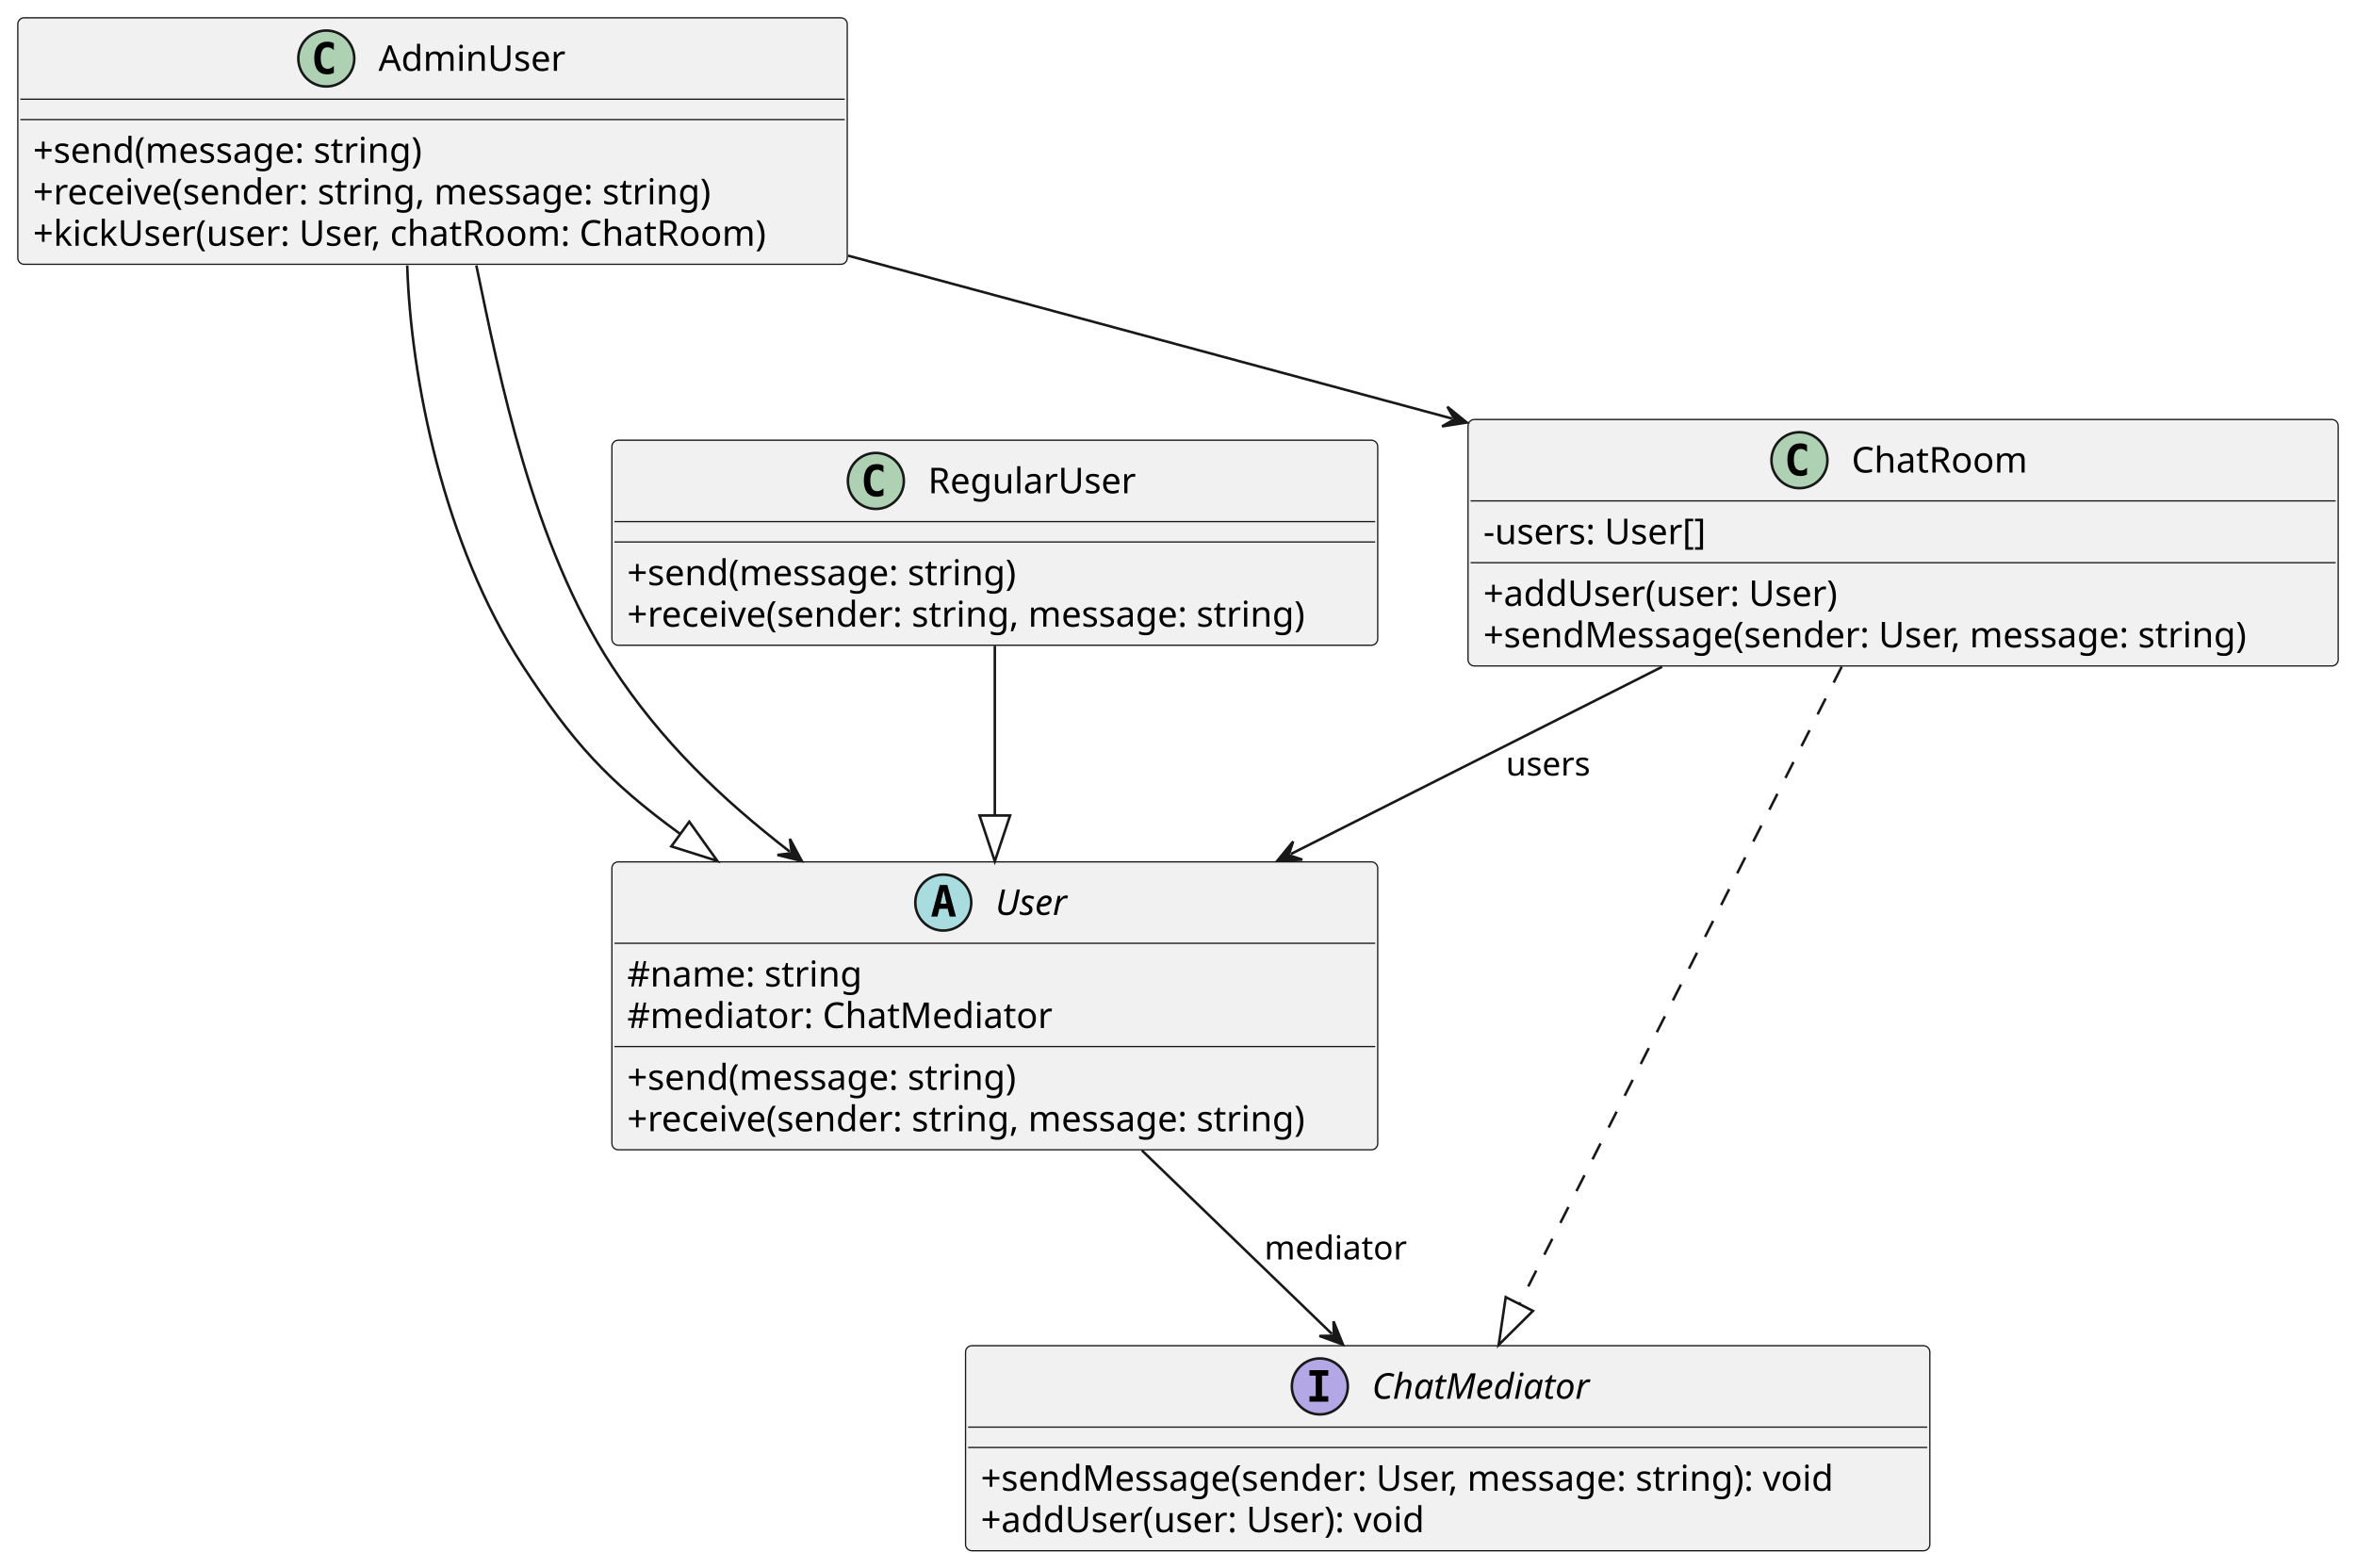
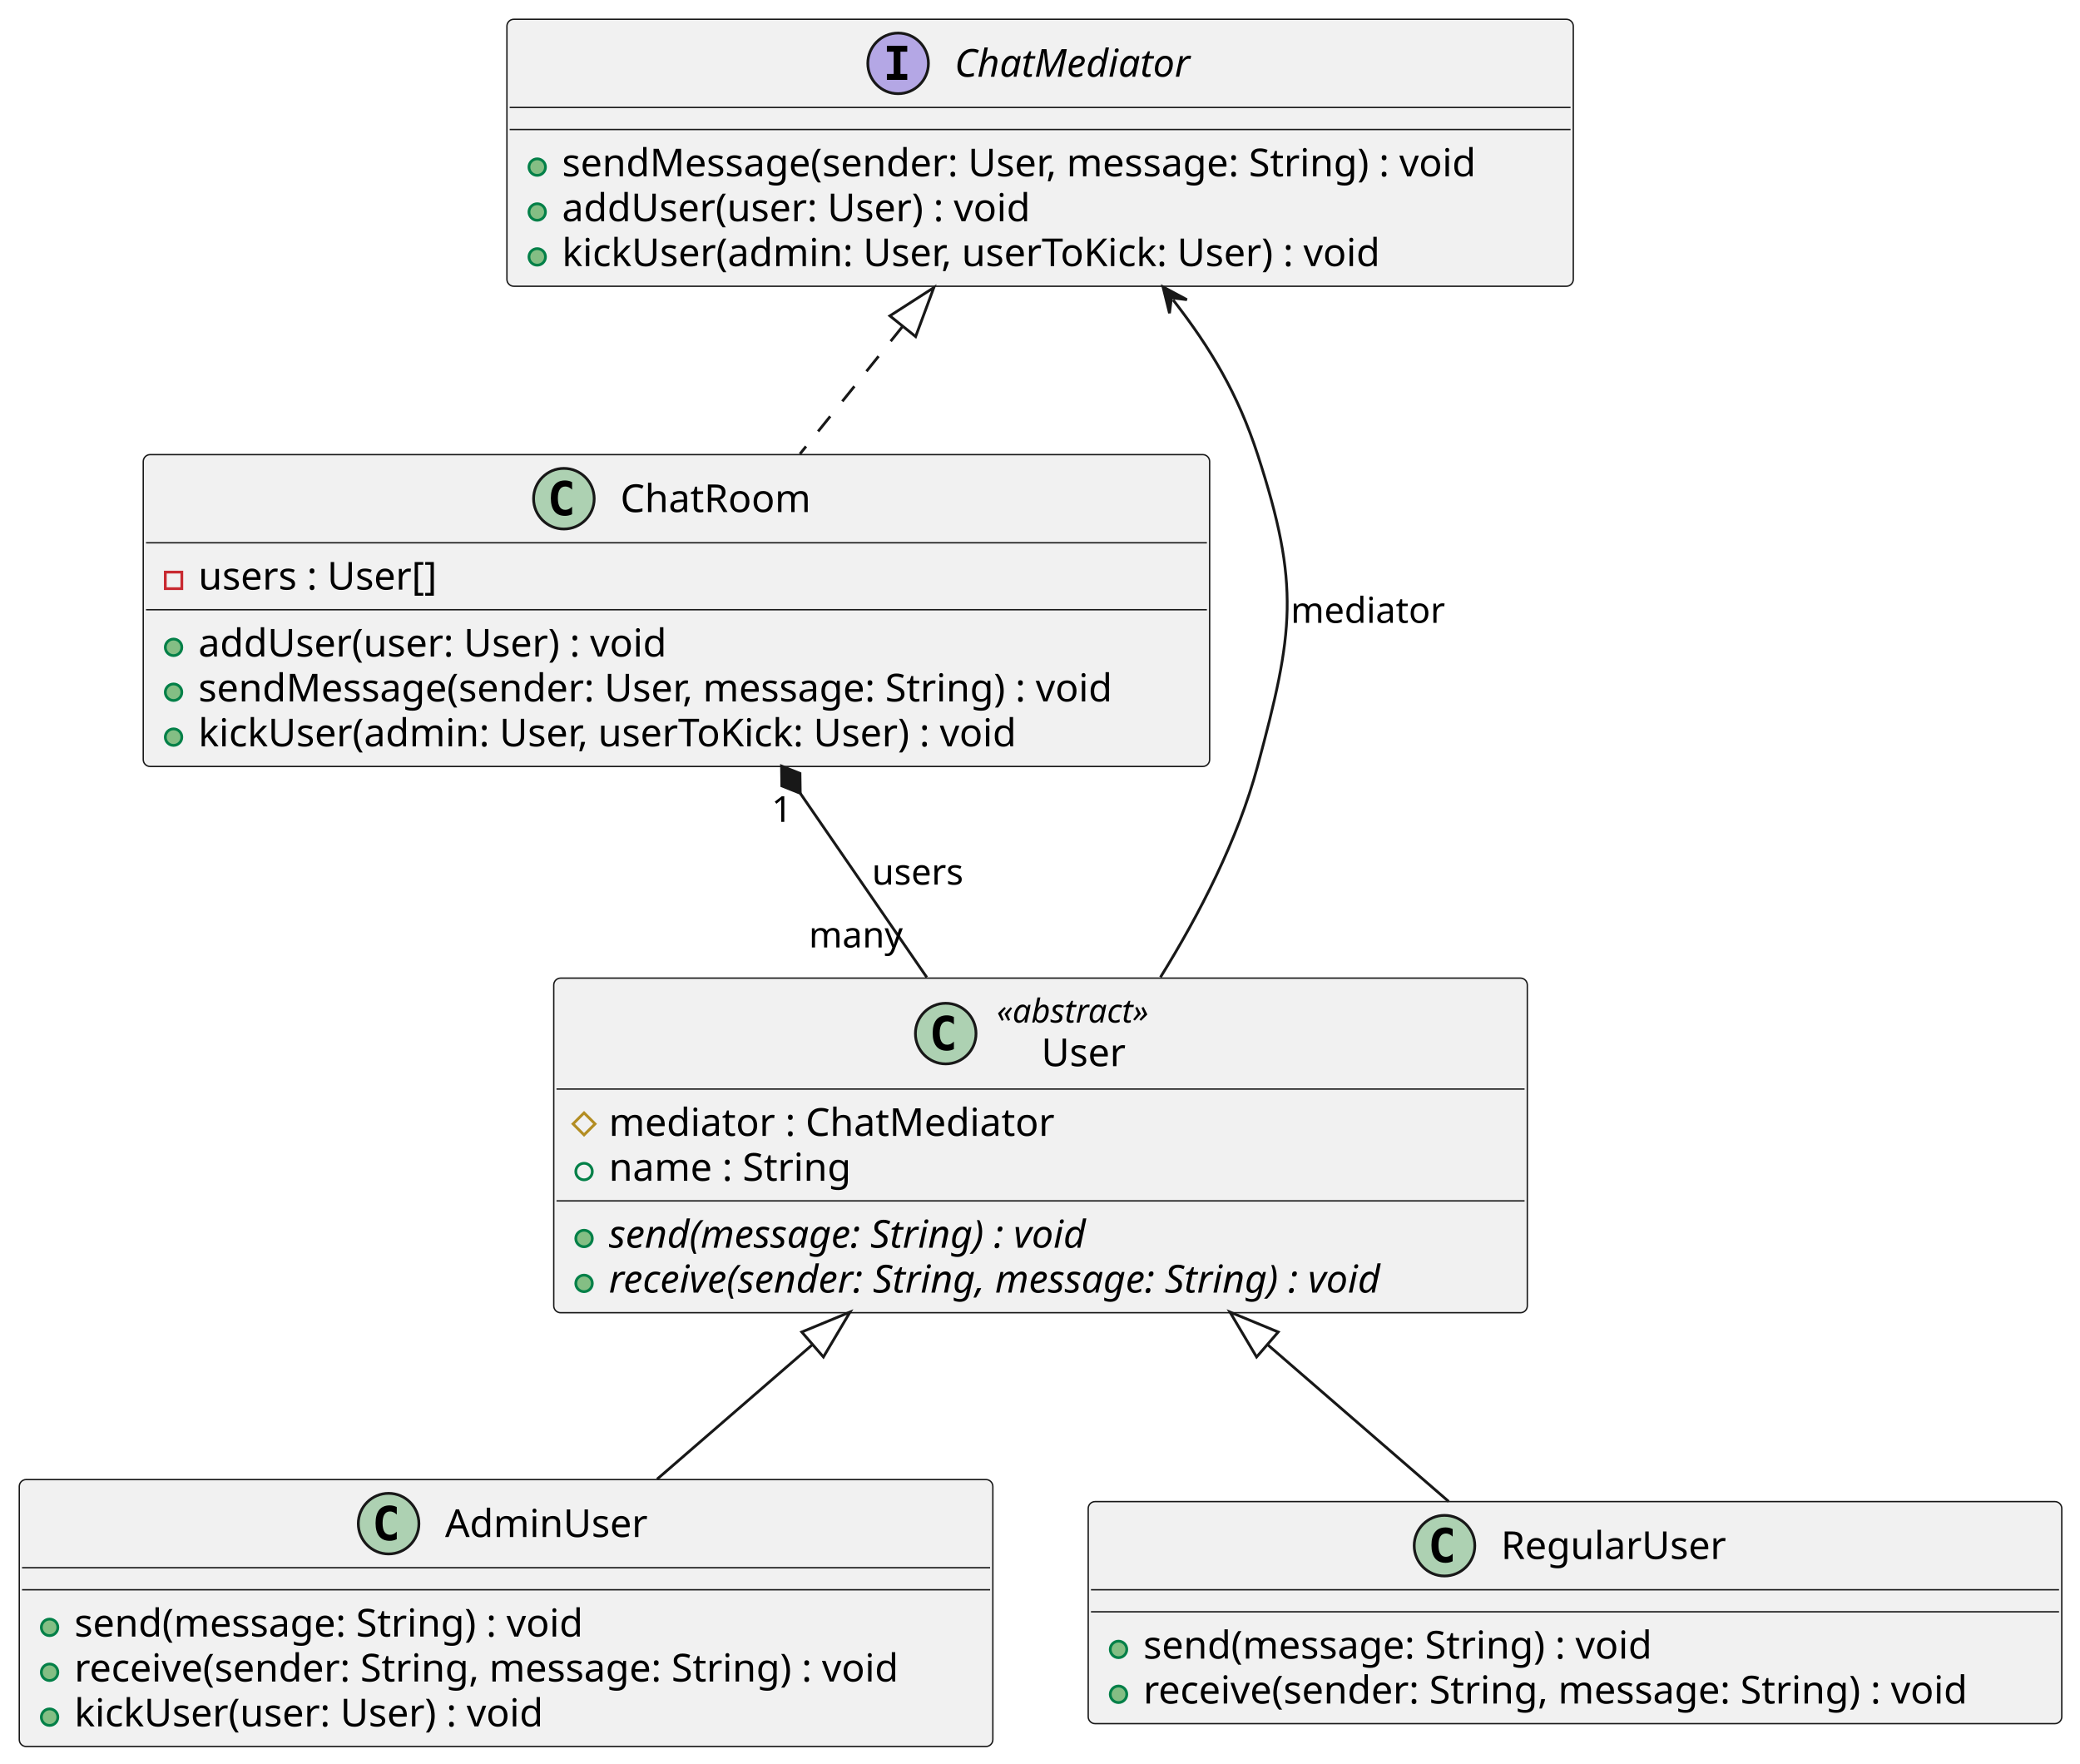
- <svg xmlns="http://www.w3.org/2000/svg" contentStyleType="text/css" height="616px" preserveAspectRatio="none" style="width:926px;height:616px;background:#FFFFFF;" version="1.1" viewBox="0 0 926 616" width="926px" zoomAndPan="magnify">
+ <svg xmlns="http://www.w3.org/2000/svg" contentStyleType="text/css" data-diagram-type="CLASS" height="640px" preserveAspectRatio="none" style="width:755px;height:640px;background:#FFFFFF;" version="1.1" viewBox="0 0 755 640" width="755px" zoomAndPan="magnify">
  <defs />
  <g>
-     <g id="elem_ChatMediator">
-       <rect codeLine="3" fill="#F1F1F1" height="80.594" id="ChatMediator" rx="2.5" ry="2.5" style="stroke:#181818;stroke-width:0.5;" width="379" x="379.5" y="528.97" />
-       <ellipse cx="518.75" cy="544.97" fill="#B4A7E5" rx="11" ry="11" style="stroke:#181818;stroke-width:1.0;" />
-       <path d="M514.672,540.736 L514.672,538.579 L522.062,538.579 L522.062,540.736 L519.594,540.736 L519.594,548.814 L522.062,548.814 L522.062,550.97 L514.672,550.97 L514.672,548.814 L517.141,548.814 L517.141,540.736 L514.672,540.736 Z " fill="#000000" />
-       <text fill="#000000" font-family="sans-serif" font-size="14" font-style="italic" lengthAdjust="spacing" textLength="92" x="539.25" y="549.817">ChatMediator</text>
-       <line style="stroke:#181818;stroke-width:0.5;" x1="380.5" x2="757.5" y1="560.97" y2="560.97" />
-       <line style="stroke:#181818;stroke-width:0.5;" x1="380.5" x2="757.5" y1="568.97" y2="568.97" />
-       <text fill="#000000" font-family="sans-serif" font-size="14" lengthAdjust="spacing" textLength="367" x="385.5" y="585.965">+sendMessage(sender: User, message: string): void</text>
-       <text fill="#000000" font-family="sans-serif" font-size="14" lengthAdjust="spacing" textLength="189" x="385.5" y="602.262">+addUser(user: User): void</text>
+     <g class="entity" data-entity="ChatMediator" data-source-line="1" data-uid="ent0002" id="entity_ChatMediator">
+       <rect fill="#F1F1F1" height="96.891" rx="2.5" ry="2.5" style="stroke:#181818;stroke-width:0.5;" width="387.074" x="184" y="7" />
+       <ellipse cx="326" cy="23" fill="#B4A7E5" rx="11" ry="11" style="stroke:#181818;stroke-width:1;" />
+       <path d="M321.921,18.766 L321.921,16.609 L329.312,16.609 L329.312,18.766 L326.843,18.766 L326.843,26.844 L329.312,26.844 L329.312,29 L321.921,29 L321.921,26.844 L324.39,26.844 L324.39,18.766 L321.921,18.766 Z " fill="#000000" />
+       <text fill="#000000" font-family="sans-serif" font-size="14" font-style="italic" lengthAdjust="spacing" textLength="94.575" x="346.5" y="27.847">ChatMediator</text>
+       <line style="stroke:#181818;stroke-width:0.5;" x1="185" x2="570.074" y1="39" y2="39" />
+       <line style="stroke:#181818;stroke-width:0.5;" x1="185" x2="570.074" y1="47" y2="47" />
+       <ellipse cx="195" cy="60.648" fill="#84BE84" rx="3" ry="3" style="stroke:#038048;stroke-width:1;" />
+       <text fill="#000000" font-family="sans-serif" font-size="14" lengthAdjust="spacing" textLength="361.074" x="204" y="63.995">sendMessage(sender: User, message: String) : void</text>
+       <ellipse cx="195" cy="76.945" fill="#84BE84" rx="3" ry="3" style="stroke:#038048;stroke-width:1;" />
+       <text fill="#000000" font-family="sans-serif" font-size="14" lengthAdjust="spacing" textLength="184.044" x="204" y="80.292">addUser(user: User) : void</text>
+       <ellipse cx="195" cy="93.242" fill="#84BE84" rx="3" ry="3" style="stroke:#038048;stroke-width:1;" />
+       <text fill="#000000" font-family="sans-serif" font-size="14" lengthAdjust="spacing" textLength="325.329" x="204" y="96.589">kickUser(admin: User, userToKick: User) : void</text>
    </g>
-     <g id="elem_User">
-       <rect codeLine="8" fill="#F1F1F1" height="113.188" id="User" rx="2.5" ry="2.5" style="stroke:#181818;stroke-width:0.5;" width="301" x="240.5" y="338.78" />
-       <ellipse cx="370.75" cy="354.78" fill="#A9DCDF" rx="11" ry="11" style="stroke:#181818;stroke-width:1.0;" />
-       <path d="M370.859,350.124 L369.703,355.202 L372.031,355.202 L370.859,350.124 Z M369.375,347.889 L372.359,347.889 L375.719,360.28 L373.266,360.28 L372.5,357.217 L369.219,357.217 L368.469,360.28 L366.031,360.28 L369.375,347.889 Z " fill="#000000" />
-       <text fill="#000000" font-family="sans-serif" font-size="14" font-style="italic" lengthAdjust="spacing" textLength="32" x="391.25" y="359.627">User</text>
-       <line style="stroke:#181818;stroke-width:0.5;" x1="241.5" x2="540.5" y1="370.78" y2="370.78" />
-       <text fill="#000000" font-family="sans-serif" font-size="14" lengthAdjust="spacing" textLength="99" x="246.5" y="387.775">#name: string</text>
-       <text fill="#000000" font-family="sans-serif" font-size="14" lengthAdjust="spacing" textLength="174" x="246.5" y="404.072">#mediator: ChatMediator</text>
-       <line style="stroke:#181818;stroke-width:0.5;" x1="241.5" x2="540.5" y1="411.374" y2="411.374" />
-       <text fill="#000000" font-family="sans-serif" font-size="14" lengthAdjust="spacing" textLength="169" x="246.5" y="428.369">+send(message: string)</text>
-       <text fill="#000000" font-family="sans-serif" font-size="14" lengthAdjust="spacing" textLength="289" x="246.5" y="444.666">+receive(sender: string, message: string)</text>
+     <g class="entity" data-entity="ChatRoom" data-source-line="7" data-uid="ent0003" id="entity_ChatRoom">
+       <rect fill="#F1F1F1" height="113.188" rx="2.5" ry="2.5" style="stroke:#181818;stroke-width:0.5;" width="387.074" x="52" y="165" />
+       <ellipse cx="204.681" cy="181" fill="#ADD1B2" rx="11" ry="11" style="stroke:#181818;stroke-width:1;" />
+       <path d="M207.649,186.641 Q207.071,186.938 206.431,187.078 Q205.79,187.234 205.087,187.234 Q202.587,187.234 201.259,185.594 Q199.946,183.938 199.946,180.812 Q199.946,177.688 201.259,176.031 Q202.587,174.375 205.087,174.375 Q205.79,174.375 206.431,174.531 Q207.087,174.688 207.649,174.984 L207.649,177.703 Q207.024,177.125 206.431,176.859 Q205.837,176.578 205.212,176.578 Q203.868,176.578 203.181,177.656 Q202.493,178.719 202.493,180.812 Q202.493,182.906 203.181,183.984 Q203.868,185.047 205.212,185.047 Q205.837,185.047 206.431,184.781 Q207.024,184.5 207.649,183.922 L207.649,186.641 Z " fill="#000000" />
+       <text fill="#000000" font-family="sans-serif" font-size="14" lengthAdjust="spacing" textLength="73.213" x="225.181" y="185.847">ChatRoom</text>
+       <line style="stroke:#181818;stroke-width:0.5;" x1="53" x2="438.074" y1="197" y2="197" />
+       <rect fill="none" height="6" style="stroke:#C82930;stroke-width:1;" width="6" x="60" y="207.648" />
+       <text fill="#000000" font-family="sans-serif" font-size="14" lengthAdjust="spacing" textLength="94.281" x="72" y="213.995">users : User[]</text>
+       <line style="stroke:#181818;stroke-width:0.5;" x1="53" x2="438.074" y1="221.297" y2="221.297" />
+       <ellipse cx="63" cy="234.945" fill="#84BE84" rx="3" ry="3" style="stroke:#038048;stroke-width:1;" />
+       <text fill="#000000" font-family="sans-serif" font-size="14" lengthAdjust="spacing" textLength="184.044" x="72" y="238.292">addUser(user: User) : void</text>
+       <ellipse cx="63" cy="251.242" fill="#84BE84" rx="3" ry="3" style="stroke:#038048;stroke-width:1;" />
+       <text fill="#000000" font-family="sans-serif" font-size="14" lengthAdjust="spacing" textLength="361.074" x="72" y="254.589">sendMessage(sender: User, message: String) : void</text>
+       <ellipse cx="63" cy="267.539" fill="#84BE84" rx="3" ry="3" style="stroke:#038048;stroke-width:1;" />
+       <text fill="#000000" font-family="sans-serif" font-size="14" lengthAdjust="spacing" textLength="325.329" x="72" y="270.886">kickUser(admin: User, userToKick: User) : void</text>
    </g>
-     <g id="elem_ChatRoom">
-       <rect codeLine="16" fill="#F1F1F1" height="96.891" id="ChatRoom" rx="2.5" ry="2.5" style="stroke:#181818;stroke-width:0.5;" width="342" x="577" y="164.89" />
-       <ellipse cx="707.25" cy="180.89" fill="#ADD1B2" rx="11" ry="11" style="stroke:#181818;stroke-width:1.0;" />
-       <path d="M710.219,186.531 Q709.641,186.827 709,186.968 Q708.359,187.124 707.656,187.124 Q705.156,187.124 703.828,185.484 Q702.516,183.827 702.516,180.702 Q702.516,177.577 703.828,175.921 Q705.156,174.265 707.656,174.265 Q708.359,174.265 709,174.421 Q709.656,174.577 710.219,174.874 L710.219,177.593 Q709.594,177.015 709,176.749 Q708.406,176.468 707.781,176.468 Q706.438,176.468 705.75,177.546 Q705.062,178.609 705.062,180.702 Q705.062,182.796 705.75,183.874 Q706.438,184.937 707.781,184.937 Q708.406,184.937 709,184.671 Q709.594,184.39 710.219,183.812 L710.219,186.531 Z " fill="#000000" />
-       <text fill="#000000" font-family="sans-serif" font-size="14" lengthAdjust="spacing" textLength="73" x="727.75" y="185.737">ChatRoom</text>
-       <line style="stroke:#181818;stroke-width:0.5;" x1="578" x2="918" y1="196.89" y2="196.89" />
-       <text fill="#000000" font-family="sans-serif" font-size="14" lengthAdjust="spacing" textLength="95" x="583" y="213.885">-users: User[]</text>
-       <line style="stroke:#181818;stroke-width:0.5;" x1="578" x2="918" y1="221.187" y2="221.187" />
-       <text fill="#000000" font-family="sans-serif" font-size="14" lengthAdjust="spacing" textLength="152" x="583" y="238.182">+addUser(user: User)</text>
-       <text fill="#000000" font-family="sans-serif" font-size="14" lengthAdjust="spacing" textLength="330" x="583" y="254.479">+sendMessage(sender: User, message: string)</text>
+     <g class="entity" data-entity="User" data-source-line="14" data-uid="ent0005" id="entity_User">
+       <rect fill="#F1F1F1" height="121.453" rx="2.5" ry="2.5" style="stroke:#181818;stroke-width:0.5;" width="353.387" x="201" y="355" />
+       <ellipse cx="343.278" cy="375.133" fill="#ADD1B2" rx="11" ry="11" style="stroke:#181818;stroke-width:1;" />
+       <path d="M346.247,380.773 Q345.669,381.07 345.028,381.211 Q344.388,381.367 343.685,381.367 Q341.185,381.367 339.856,379.727 Q338.544,378.07 338.544,374.945 Q338.544,371.82 339.856,370.164 Q341.185,368.508 343.685,368.508 Q344.388,368.508 345.028,368.664 Q345.685,368.82 346.247,369.117 L346.247,371.836 Q345.622,371.258 345.028,370.992 Q344.435,370.711 343.81,370.711 Q342.466,370.711 341.778,371.789 Q341.091,372.852 341.091,374.945 Q341.091,377.039 341.778,378.117 Q342.466,379.18 343.81,379.18 Q344.435,379.18 345.028,378.914 Q345.622,378.633 346.247,378.055 L346.247,380.773 Z " fill="#000000" />
+       <text fill="#000000" font-family="sans-serif" font-size="12" font-style="italic" lengthAdjust="spacing" textLength="64.33" x="361.778" y="371.139">«abstract»</text>
+       <text fill="#000000" font-family="sans-serif" font-size="14" lengthAdjust="spacing" textLength="31.91" x="377.988" y="386.964">User</text>
+       <line style="stroke:#181818;stroke-width:0.5;" x1="202" x2="553.387" y1="395.266" y2="395.266" />
+       <polygon fill="none" points="212,403.914,216,407.914,212,411.914,208,407.914" style="stroke:#B38D22;stroke-width:1;" />
+       <text fill="#000000" font-family="sans-serif" font-size="14" lengthAdjust="spacing" textLength="171.609" x="221" y="412.261">mediator : ChatMediator</text>
+       <ellipse cx="212" cy="425.211" fill="none" rx="3" ry="3" style="stroke:#038048;stroke-width:1;" />
+       <text fill="#000000" font-family="sans-serif" font-size="14" lengthAdjust="spacing" textLength="95.102" x="221" y="428.558">name : String</text>
+       <line style="stroke:#181818;stroke-width:0.5;" x1="202" x2="553.387" y1="435.859" y2="435.859" />
+       <ellipse cx="212" cy="449.508" fill="#84BE84" rx="3" ry="3" style="stroke:#038048;stroke-width:1;" />
+       <text fill="#000000" font-family="sans-serif" font-size="14" font-style="italic" lengthAdjust="spacing" textLength="201.701" x="221" y="452.854">send(message: String) : void</text>
+       <ellipse cx="212" cy="465.805" fill="#84BE84" rx="3" ry="3" style="stroke:#038048;stroke-width:1;" />
+       <text fill="#000000" font-family="sans-serif" font-size="14" font-style="italic" lengthAdjust="spacing" textLength="327.387" x="221" y="469.151">receive(sender: String, message: String) : void</text>
    </g>
-     <g id="elem_RegularUser">
-       <rect codeLine="23" fill="#F1F1F1" height="80.594" id="RegularUser" rx="2.5" ry="2.5" style="stroke:#181818;stroke-width:0.5;" width="301" x="240.5" y="173.04" />
-       <ellipse cx="344.25" cy="189.04" fill="#ADD1B2" rx="11" ry="11" style="stroke:#181818;stroke-width:1.0;" />
-       <path d="M347.219,194.681 Q346.641,194.977 346,195.118 Q345.359,195.274 344.656,195.274 Q342.156,195.274 340.828,193.634 Q339.516,191.977 339.516,188.852 Q339.516,185.727 340.828,184.071 Q342.156,182.415 344.656,182.415 Q345.359,182.415 346,182.571 Q346.656,182.727 347.219,183.024 L347.219,185.743 Q346.594,185.165 346,184.899 Q345.406,184.618 344.781,184.618 Q343.438,184.618 342.75,185.696 Q342.062,186.759 342.062,188.852 Q342.062,190.946 342.75,192.024 Q343.438,193.087 344.781,193.087 Q345.406,193.087 346,192.821 Q346.594,192.54 347.219,191.962 L347.219,194.681 Z " fill="#000000" />
-       <text fill="#000000" font-family="sans-serif" font-size="14" lengthAdjust="spacing" textLength="85" x="364.75" y="193.887">RegularUser</text>
-       <line style="stroke:#181818;stroke-width:0.5;" x1="241.5" x2="540.5" y1="205.04" y2="205.04" />
-       <line style="stroke:#181818;stroke-width:0.5;" x1="241.5" x2="540.5" y1="213.04" y2="213.04" />
-       <text fill="#000000" font-family="sans-serif" font-size="14" lengthAdjust="spacing" textLength="169" x="246.5" y="230.035">+send(message: string)</text>
-       <text fill="#000000" font-family="sans-serif" font-size="14" lengthAdjust="spacing" textLength="289" x="246.5" y="246.332">+receive(sender: string, message: string)</text>
+     <g class="entity" data-entity="AdminUser" data-source-line="21" data-uid="ent0006" id="entity_AdminUser">
+       <rect fill="#F1F1F1" height="96.891" rx="2.5" ry="2.5" style="stroke:#181818;stroke-width:0.5;" width="353.387" x="7" y="537" />
+       <ellipse cx="141.056" cy="553" fill="#ADD1B2" rx="11" ry="11" style="stroke:#181818;stroke-width:1;" />
+       <path d="M144.025,558.641 Q143.447,558.938 142.806,559.078 Q142.166,559.234 141.462,559.234 Q138.962,559.234 137.634,557.594 Q136.322,555.938 136.322,552.812 Q136.322,549.688 137.634,548.031 Q138.962,546.375 141.462,546.375 Q142.166,546.375 142.806,546.531 Q143.462,546.688 144.025,546.984 L144.025,549.703 Q143.4,549.125 142.806,548.859 Q142.212,548.578 141.587,548.578 Q140.244,548.578 139.556,549.656 Q138.869,550.719 138.869,552.812 Q138.869,554.906 139.556,555.984 Q140.244,557.047 141.587,557.047 Q142.212,557.047 142.806,556.781 Q143.4,556.5 144.025,555.922 L144.025,558.641 Z " fill="#000000" />
+       <text fill="#000000" font-family="sans-serif" font-size="14" lengthAdjust="spacing" textLength="76.774" x="161.556" y="557.847">AdminUser</text>
+       <line style="stroke:#181818;stroke-width:0.5;" x1="8" x2="359.387" y1="569" y2="569" />
+       <line style="stroke:#181818;stroke-width:0.5;" x1="8" x2="359.387" y1="577" y2="577" />
+       <ellipse cx="18" cy="590.648" fill="#84BE84" rx="3" ry="3" style="stroke:#038048;stroke-width:1;" />
+       <text fill="#000000" font-family="sans-serif" font-size="14" lengthAdjust="spacing" textLength="201.701" x="27" y="593.995">send(message: String) : void</text>
+       <ellipse cx="18" cy="606.945" fill="#84BE84" rx="3" ry="3" style="stroke:#038048;stroke-width:1;" />
+       <text fill="#000000" font-family="sans-serif" font-size="14" lengthAdjust="spacing" textLength="327.387" x="27" y="610.292">receive(sender: String, message: String) : void</text>
+       <ellipse cx="18" cy="623.242" fill="#84BE84" rx="3" ry="3" style="stroke:#038048;stroke-width:1;" />
+       <text fill="#000000" font-family="sans-serif" font-size="14" lengthAdjust="spacing" textLength="185.493" x="27" y="626.589">kickUser(user: User) : void</text>
    </g>
-     <g id="elem_AdminUser">
-       <rect codeLine="28" fill="#F1F1F1" height="96.891" id="AdminUser" rx="2.5" ry="2.5" style="stroke:#181818;stroke-width:0.5;" width="326" x="7" y="7" />
-       <ellipse cx="128.25" cy="23" fill="#ADD1B2" rx="11" ry="11" style="stroke:#181818;stroke-width:1.0;" />
-       <path d="M131.219,28.641 Q130.641,28.938 130,29.078 Q129.359,29.234 128.656,29.234 Q126.156,29.234 124.828,27.594 Q123.516,25.938 123.516,22.812 Q123.516,19.688 124.828,18.031 Q126.156,16.375 128.656,16.375 Q129.359,16.375 130,16.531 Q130.656,16.688 131.219,16.984 L131.219,19.703 Q130.594,19.125 130,18.859 Q129.406,18.578 128.781,18.578 Q127.438,18.578 126.75,19.656 Q126.062,20.719 126.062,22.812 Q126.062,24.906 126.75,25.984 Q127.438,27.047 128.781,27.047 Q129.406,27.047 130,26.781 Q130.594,26.5 131.219,25.922 L131.219,28.641 Z " fill="#000000" />
-       <text fill="#000000" font-family="sans-serif" font-size="14" lengthAdjust="spacing" textLength="75" x="148.75" y="27.847">AdminUser</text>
-       <line style="stroke:#181818;stroke-width:0.5;" x1="8" x2="332" y1="39" y2="39" />
-       <line style="stroke:#181818;stroke-width:0.5;" x1="8" x2="332" y1="47" y2="47" />
-       <text fill="#000000" font-family="sans-serif" font-size="14" lengthAdjust="spacing" textLength="169" x="13" y="63.995">+send(message: string)</text>
-       <text fill="#000000" font-family="sans-serif" font-size="14" lengthAdjust="spacing" textLength="289" x="13" y="80.292">+receive(sender: string, message: string)</text>
-       <text fill="#000000" font-family="sans-serif" font-size="14" lengthAdjust="spacing" textLength="314" x="13" y="96.589">+kickUser(user: User, chatRoom: ChatRoom)</text>
+     <g class="entity" data-entity="RegularUser" data-source-line="27" data-uid="ent0008" id="entity_RegularUser">
+       <rect fill="#F1F1F1" height="80.594" rx="2.5" ry="2.5" style="stroke:#181818;stroke-width:0.5;" width="353.387" x="395" y="545" />
+       <ellipse cx="524.326" cy="561" fill="#ADD1B2" rx="11" ry="11" style="stroke:#181818;stroke-width:1;" />
+       <path d="M527.294,566.641 Q526.716,566.938 526.076,567.078 Q525.435,567.234 524.732,567.234 Q522.232,567.234 520.904,565.594 Q519.591,563.938 519.591,560.812 Q519.591,557.688 520.904,556.031 Q522.232,554.375 524.732,554.375 Q525.435,554.375 526.076,554.531 Q526.732,554.688 527.294,554.984 L527.294,557.703 Q526.669,557.125 526.076,556.859 Q525.482,556.578 524.857,556.578 Q523.513,556.578 522.826,557.656 Q522.138,558.719 522.138,560.812 Q522.138,562.906 522.826,563.984 Q523.513,565.047 524.857,565.047 Q525.482,565.047 526.076,564.781 Q526.669,564.5 527.294,563.922 L527.294,566.641 Z " fill="#000000" />
+       <text fill="#000000" font-family="sans-serif" font-size="14" lengthAdjust="spacing" textLength="86.235" x="544.826" y="565.847">RegularUser</text>
+       <line style="stroke:#181818;stroke-width:0.5;" x1="396" x2="747.387" y1="577" y2="577" />
+       <line style="stroke:#181818;stroke-width:0.5;" x1="396" x2="747.387" y1="585" y2="585" />
+       <ellipse cx="406" cy="598.648" fill="#84BE84" rx="3" ry="3" style="stroke:#038048;stroke-width:1;" />
+       <text fill="#000000" font-family="sans-serif" font-size="14" lengthAdjust="spacing" textLength="201.701" x="415" y="601.995">send(message: String) : void</text>
+       <ellipse cx="406" cy="614.945" fill="#84BE84" rx="3" ry="3" style="stroke:#038048;stroke-width:1;" />
+       <text fill="#000000" font-family="sans-serif" font-size="14" lengthAdjust="spacing" textLength="327.387" x="415" y="618.292">receive(sender: String, message: String) : void</text>
    </g>
-     <g id="link_ChatRoom_ChatMediator">
-       <path codeLine="34" d="M723.86,262.07 C688.22,332.54 630.294,447.078 597.164,512.578 " fill="none" id="ChatRoom-to-ChatMediator" style="stroke:#181818;stroke-width:1.0;stroke-dasharray:7.0,7.0;" />
-       <polygon fill="none" points="589.04,528.64,602.518,515.286,591.81,509.87,589.04,528.64" style="stroke:#181818;stroke-width:1.0;" />
+     <g class="link" data-entity-1="ChatMediator" data-entity-2="ChatRoom" data-source-line="8" data-uid="lnk4" id="link_ChatMediator_ChatRoom">
+       <path d="M327.684,118.402 C312.464,137.312 306.15,145.14 290.37,164.76" fill="none" id="ChatMediator-backto-ChatRoom" style="stroke:#181818;stroke-width:1;stroke-dasharray:7,7;" />
+       <polygon fill="none" points="338.97,104.38,323.01,114.64,332.358,122.164,338.97,104.38" style="stroke:#181818;stroke-width:1;" />
    </g>
-     <g id="link_RegularUser_User">
-       <path codeLine="36" d="M391,253.84 C391,278.69 391,293.12 391,320.56 " fill="none" id="RegularUser-to-User" style="stroke:#181818;stroke-width:1.0;" />
-       <polygon fill="none" points="391,338.56,397,320.56,385,320.56,391,338.56" style="stroke:#181818;stroke-width:1.0;" />
+     <g class="link" data-entity-1="User" data-entity-2="AdminUser" data-source-line="22" data-uid="lnk7" id="link_User_AdminUser">
+       <path d="M294.953,487.983 C271.973,507.883 260.3,517.99 238.52,536.85" fill="none" id="User-backto-AdminUser" style="stroke:#181818;stroke-width:1;" />
+       <polygon fill="none" points="308.56,476.2,291.025,483.448,298.881,492.519,308.56,476.2" style="stroke:#181818;stroke-width:1;" />
    </g>
-     <g id="link_AdminUser_User">
-       <path codeLine="37" d="M160.06,104.36 C161.4,148.36 174.24,213.82 205.5,261.78 C224.88,291.51 238.608,306.93 267.388,327.84 " fill="none" id="AdminUser-to-User" style="stroke:#181818;stroke-width:1.0;" />
-       <polygon fill="none" points="281.95,338.42,270.914,322.986,263.861,332.694,281.95,338.42" style="stroke:#181818;stroke-width:1.0;" />
+     <g class="link" data-entity-1="User" data-entity-2="RegularUser" data-source-line="28" data-uid="lnk9" id="link_User_RegularUser">
+       <path d="M460.046,487.984 C486.406,510.814 502.18,524.47 525.84,544.96" fill="none" id="User-backto-RegularUser" style="stroke:#181818;stroke-width:1;" />
+       <polygon fill="none" points="446.44,476.2,456.118,492.52,463.974,483.449,446.44,476.2" style="stroke:#181818;stroke-width:1;" />
    </g>
-     <g id="link_AdminUser_User">
-       <path codeLine="43" d="M187.22,104.36 C196.4,148.36 209.24,213.82 240.5,261.78 C259.88,291.51 283.429,313.833 310.389,334.743 " fill="none" id="AdminUser-to-User-1" style="stroke:#181818;stroke-width:1.0;" />
-       <polygon fill="#181818" points="315.13,338.42,310.47,329.743,311.179,335.356,305.567,336.065,315.13,338.42" style="stroke:#181818;stroke-width:1.0;" />
+     <g class="link" data-entity-1="User" data-entity-2="ChatMediator" data-source-line="32" data-uid="lnk10" id="link_User_ChatMediator">
+       <path codeLine="32" d="M421.22,354.69 C435.38,331.86 449.29,304.84 456.5,278 C469.52,229.5 472.04,212.76 456.5,165 C449.36,143.06 439.611,126.608 425.821,108.858" fill="none" id="User-to-ChatMediator" style="stroke:#181818;stroke-width:1;" />
+       <polygon fill="#181818" points="422.14,104.12,424.503,113.681,425.207,108.068,430.82,108.773,422.14,104.12" style="stroke:#181818;stroke-width:1;" />
+       <text fill="#000000" font-family="sans-serif" font-size="13" lengthAdjust="spacing" textLength="58.887" x="468.5" y="226.067">mediator</text>
    </g>
-     <g id="link_User_ChatMediator">
-       <path codeLine="39" d="M448.79,452.18 C474.58,477.08 500.044,501.671 523.514,524.341 " fill="none" id="User-to-ChatMediator" style="stroke:#181818;stroke-width:1.0;" />
-       <polygon fill="#181818" points="527.83,528.51,524.136,519.38,524.234,525.036,518.578,525.134,527.83,528.51" style="stroke:#181818;stroke-width:1.0;" />
-       <text fill="#000000" font-family="sans-serif" font-size="13" lengthAdjust="spacing" textLength="58" x="496.94" y="495.037">mediator</text>
-     </g>
-     <g id="link_ChatRoom_User">
-       <path codeLine="40" d="M653.27,262.11 C606.79,285.55 555.867,311.229 507.377,335.679 " fill="none" id="ChatRoom-to-User" style="stroke:#181818;stroke-width:1.0;" />
-       <polygon fill="#181818" points="502.02,338.38,511.857,337.9,506.485,336.129,508.255,330.756,502.02,338.38" style="stroke:#181818;stroke-width:1.0;" />
-       <text fill="#000000" font-family="sans-serif" font-size="13" lengthAdjust="spacing" textLength="35" x="591.87" y="304.847">users</text>
-     </g>
-     <g id="link_AdminUser_ChatRoom">
-       <path codeLine="42" d="M333.31,100.49 C409.26,120.97 493.797,143.778 570.727,164.528 " fill="none" id="AdminUser-to-ChatRoom" style="stroke:#181818;stroke-width:1.0;" />
-       <polygon fill="#181818" points="576.52,166.09,568.872,159.884,571.692,164.788,566.789,167.608,576.52,166.09" style="stroke:#181818;stroke-width:1.0;" />
+     <g class="link" data-entity-1="ChatRoom" data-entity-2="User" data-source-line="33" data-uid="lnk11" id="link_ChatRoom_User">
+       <path codeLine="33" d="M290.476,287.92 C306.996,311.96 319.57,330.24 336.41,354.73" fill="none" id="ChatRoom-backto-User" style="stroke:#181818;stroke-width:1;" />
+       <polygon fill="#181818" points="283.68,278.03,283.781,285.24,290.476,287.92,290.375,280.71,283.68,278.03" style="stroke:#181818;stroke-width:1;" />
+       <text fill="#000000" font-family="sans-serif" font-size="13" lengthAdjust="spacing" textLength="35.128" x="316.5" y="321.067">users</text>
+       <text fill="#000000" font-family="sans-serif" font-size="13" lengthAdjust="spacing" textLength="8.271" x="280.072" y="298.297">1</text>
+       <text fill="#000000" font-family="sans-serif" font-size="13" lengthAdjust="spacing" textLength="36.562" x="293.588" y="343.885">many</text>
    </g>
  </g>
</svg>
